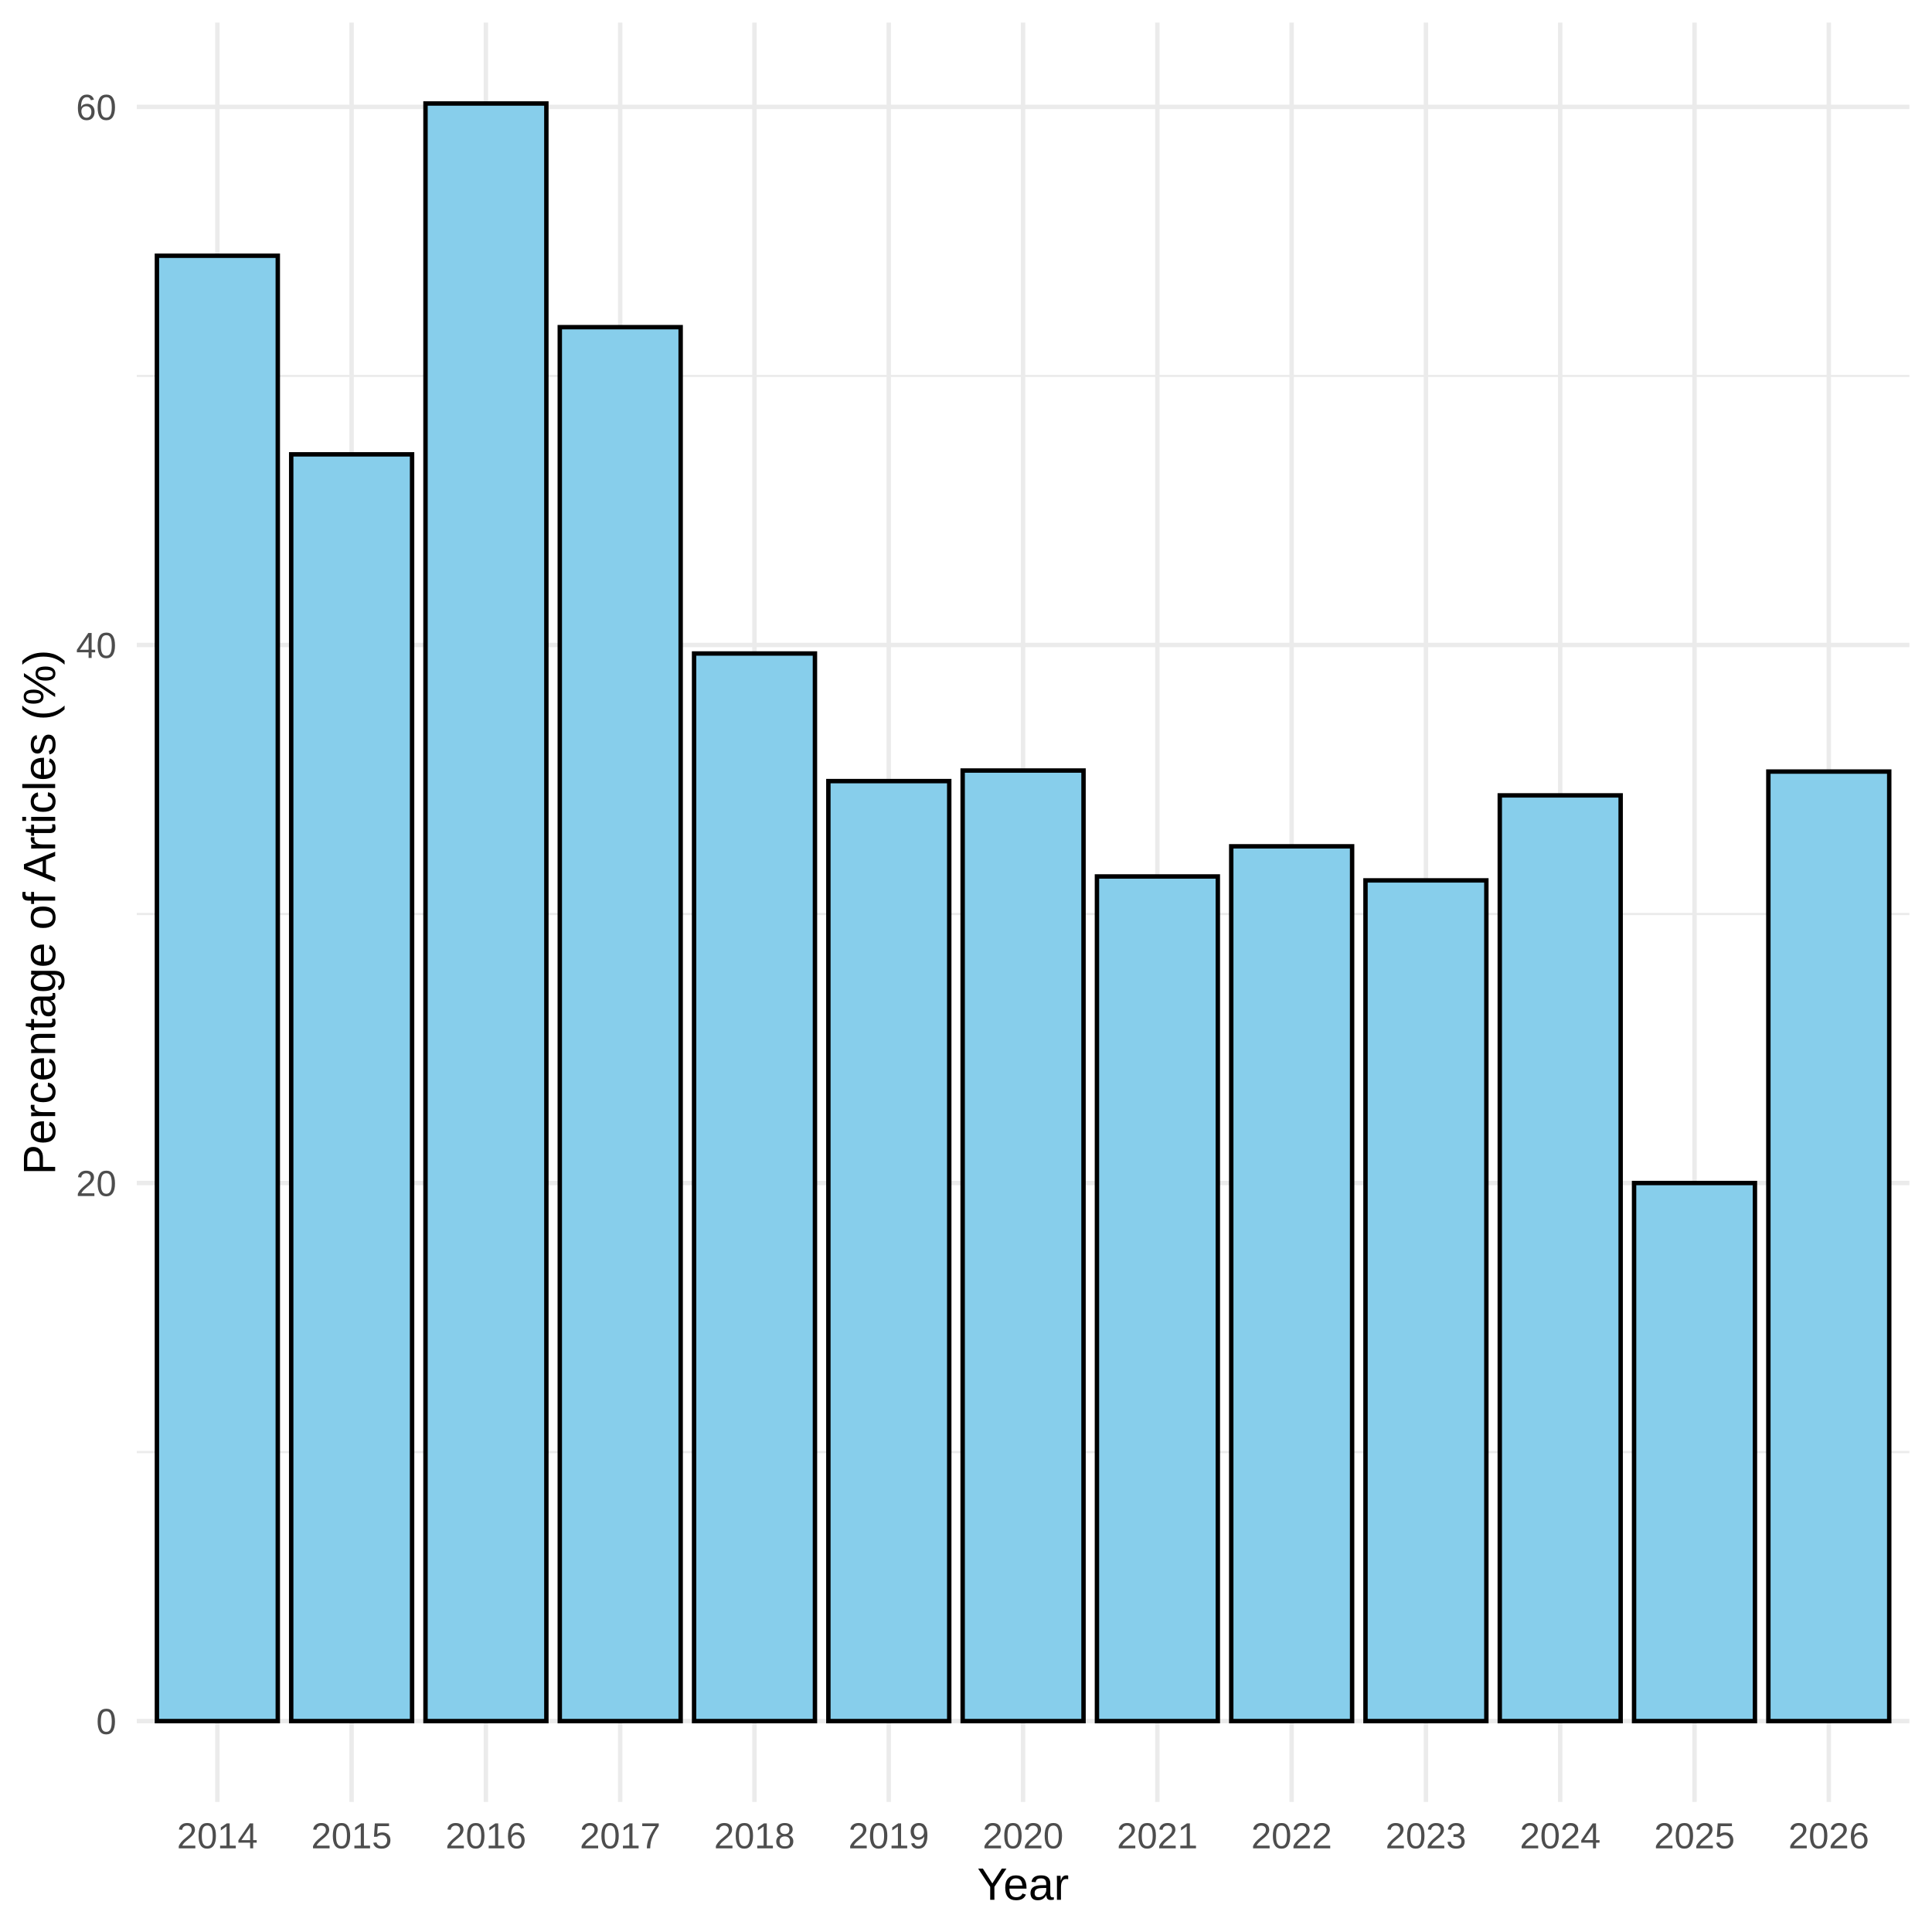
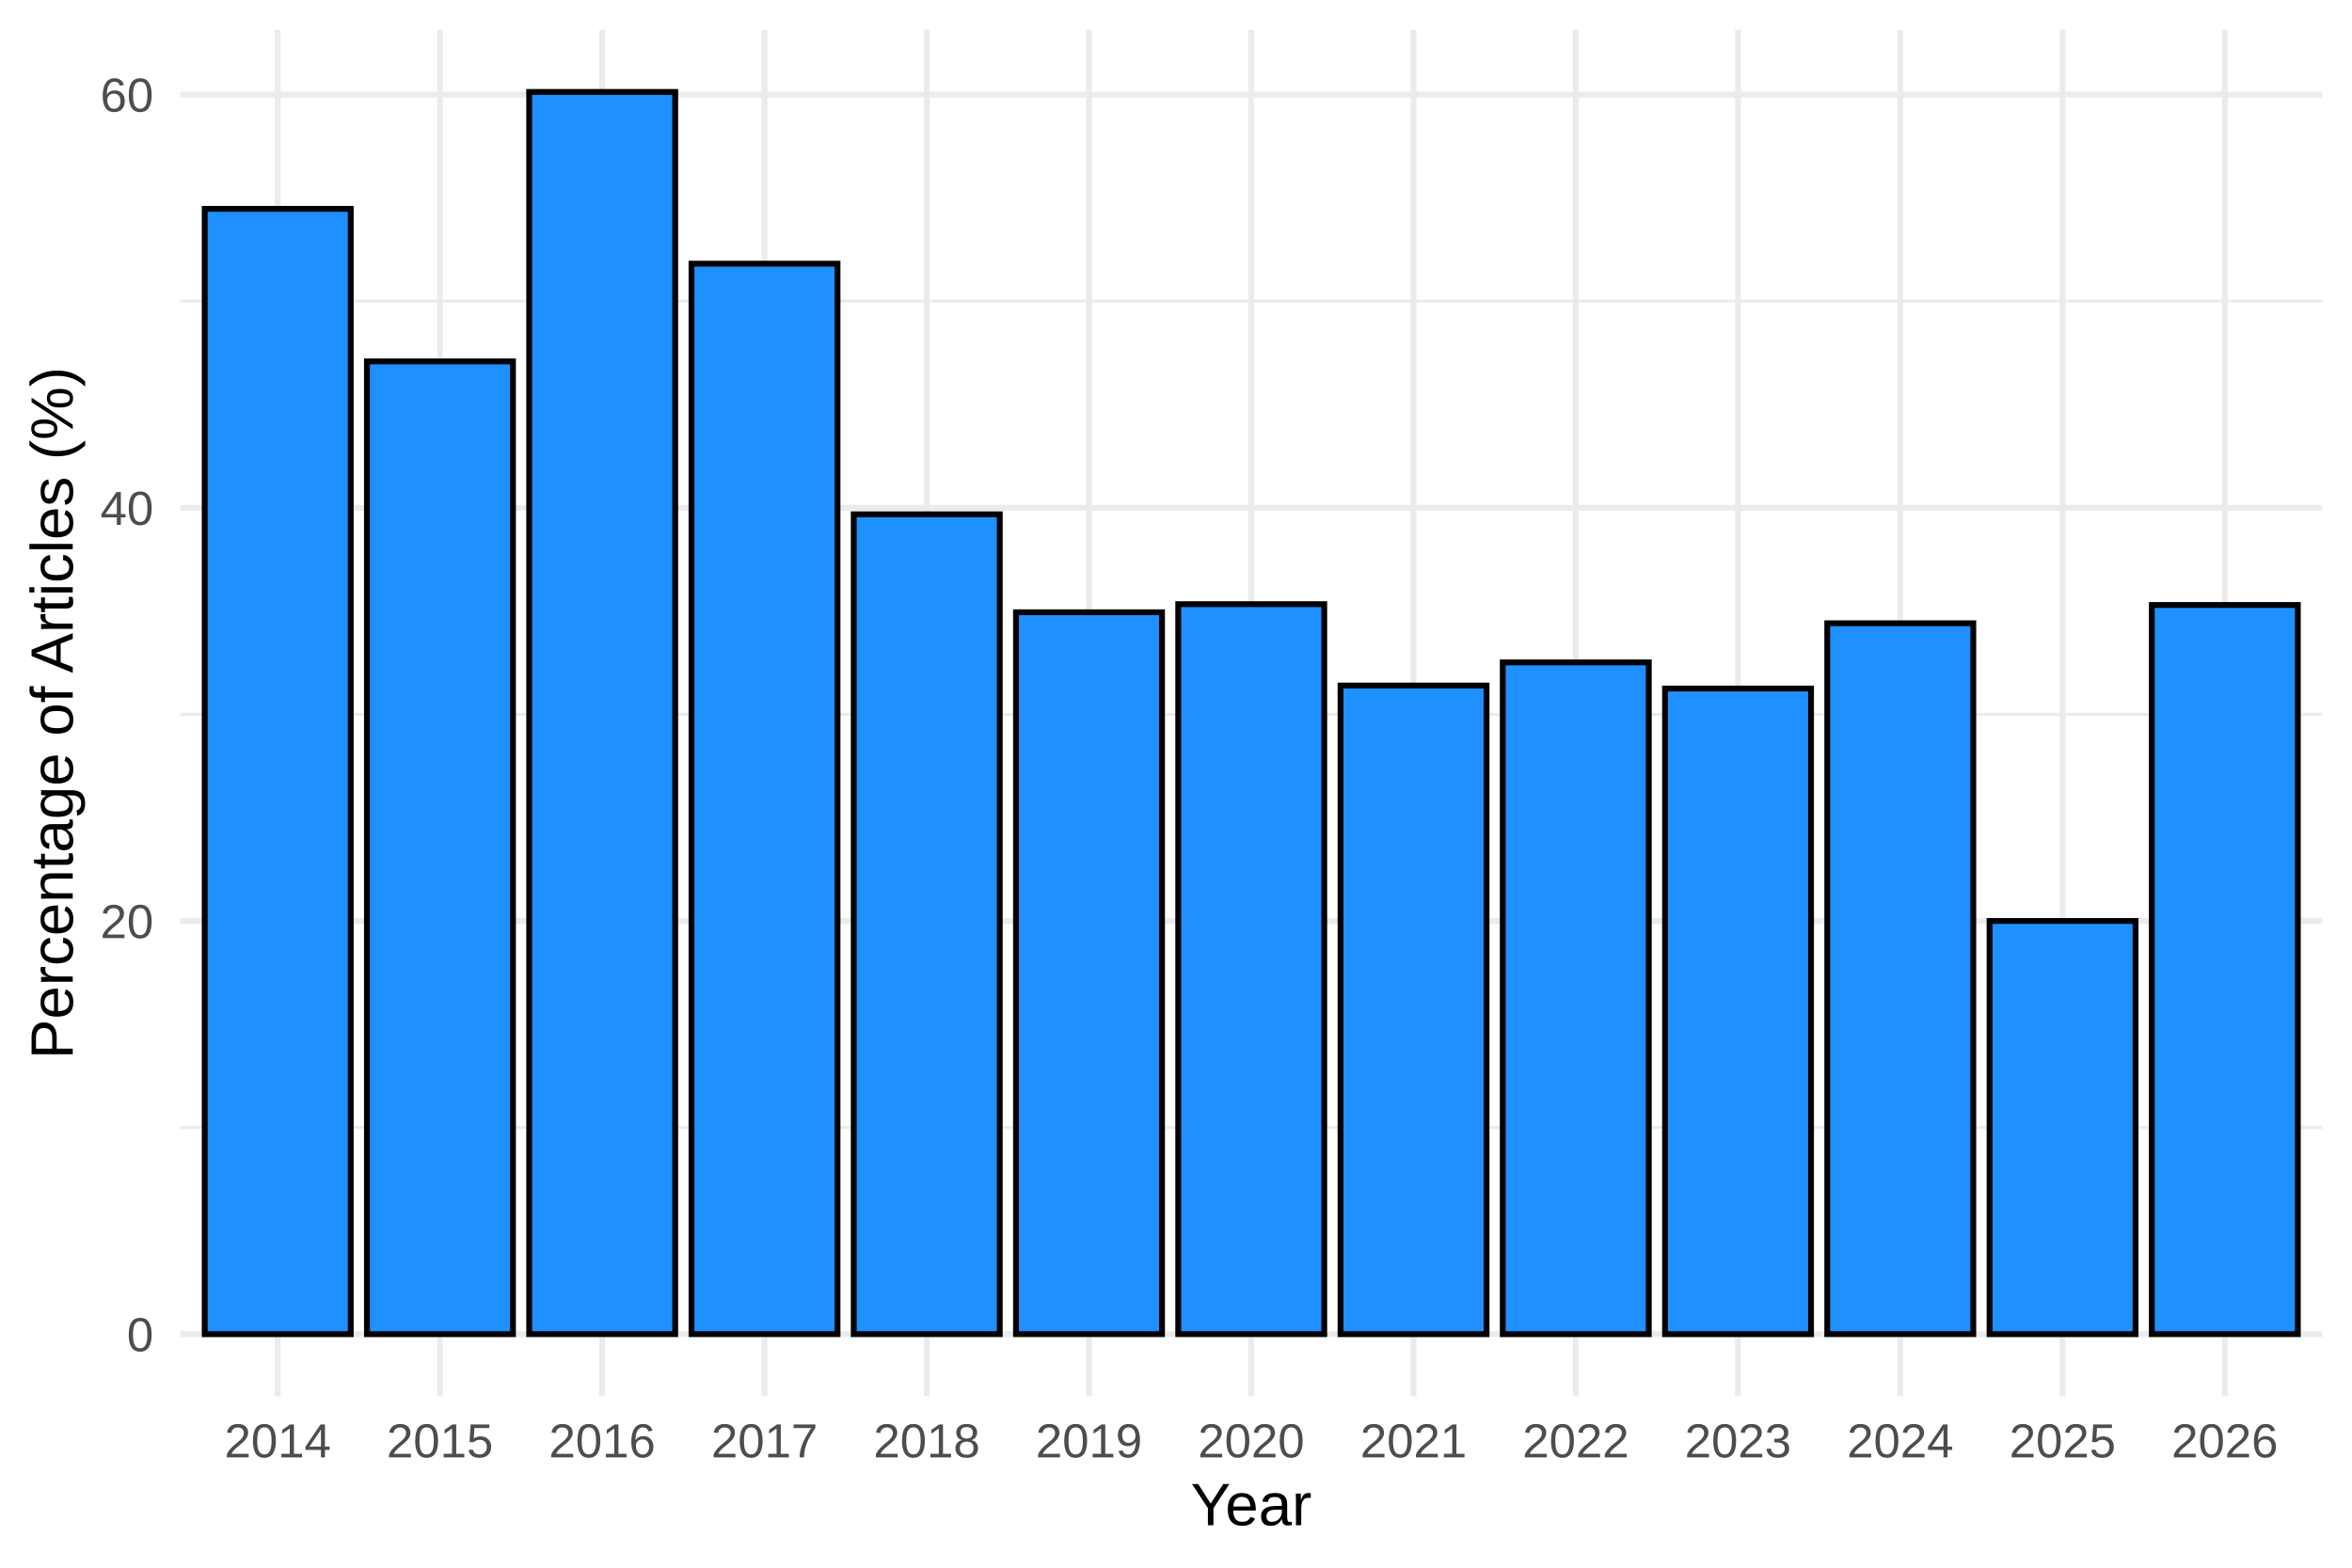
- <svg xmlns="http://www.w3.org/2000/svg" width="468.00pt" height="468.00pt" viewBox="0 0 468.00 468.00">
+ <svg xmlns="http://www.w3.org/2000/svg" width="432.00pt" height="288.00pt" viewBox="0 0 432.00 288.00">
  <g class="svglite">
    <defs>
      <style type="text/css">
    .svglite line, .svglite polyline, .svglite polygon, .svglite path, .svglite rect, .svglite circle {
      fill: none;
      stroke: #000000;
      stroke-linecap: round;
      stroke-linejoin: round;
      stroke-miterlimit: 10.00;
    }
    .svglite text {
      white-space: pre;
    }
    .svglite g.glyphgroup path {
      fill: inherit;
      stroke: none;
    }
  </style>
    </defs>
    <rect width="100%" height="100%" style="stroke: none; fill: #FFFFFF;" />
    <defs>
-       <clipPath id="cpMC4wMHw0NjguMDB8MC4wMHw0NjguMDA=">
-         <rect x="0.00" y="0.00" width="468.00" height="468.00" />
+       <clipPath id="cpMC4wMHw0MzIuMDB8MC4wMHwyODguMDA=">
+         <rect x="0.00" y="0.00" width="432.00" height="288.00" />
      </clipPath>
    </defs>
-     <g clip-path="url(#cpMC4wMHw0NjguMDB8MC4wMHw0NjguMDA=)">
-       <rect x="0" y="-0" width="468.00" height="468.00" style="stroke-width: 1.07; stroke: none; fill: #FFFFFF;" />
+     <g clip-path="url(#cpMC4wMHw0MzIuMDB8MC4wMHwyODguMDA=)">
+       <rect x="0" y="0.00" width="432.00" height="288.00" style="stroke-width: 1.07; stroke: none; fill: #FFFFFF;" />
    </g>
    <defs>
-       <clipPath id="cpMzMuMTN8NDYyLjUyfDUuNDh8NDM2LjUw">
-         <rect x="33.13" y="5.48" width="429.39" height="431.02" />
+       <clipPath id="cpMzMuMTN8NDI2LjUyfDUuNDh8MjU2LjUw">
+         <rect x="33.13" y="5.48" width="393.39" height="251.02" />
      </clipPath>
    </defs>
-     <g clip-path="url(#cpMzMuMTN8NDYyLjUyfDUuNDh8NDM2LjUw)">
-       <polyline points="33.13,351.74 462.52,351.74 " style="stroke-width: 0.53; stroke: #EBEBEB; stroke-linecap: butt;" />
-       <polyline points="33.13,221.40 462.52,221.40 " style="stroke-width: 0.53; stroke: #EBEBEB; stroke-linecap: butt;" />
-       <polyline points="33.13,91.07 462.52,91.07 " style="stroke-width: 0.53; stroke: #EBEBEB; stroke-linecap: butt;" />
-       <polyline points="33.13,416.91 462.52,416.91 " style="stroke-width: 1.07; stroke: #EBEBEB; stroke-linecap: butt;" />
-       <polyline points="33.13,286.57 462.52,286.57 " style="stroke-width: 1.07; stroke: #EBEBEB; stroke-linecap: butt;" />
-       <polyline points="33.13,156.23 462.52,156.23 " style="stroke-width: 1.07; stroke: #EBEBEB; stroke-linecap: butt;" />
-       <polyline points="33.13,25.90 462.52,25.90 " style="stroke-width: 1.07; stroke: #EBEBEB; stroke-linecap: butt;" />
-       <polyline points="52.65,436.50 52.65,5.48 " style="stroke-width: 1.07; stroke: #EBEBEB; stroke-linecap: butt;" />
-       <polyline points="85.17,436.50 85.17,5.48 " style="stroke-width: 1.07; stroke: #EBEBEB; stroke-linecap: butt;" />
-       <polyline points="117.70,436.50 117.70,5.48 " style="stroke-width: 1.07; stroke: #EBEBEB; stroke-linecap: butt;" />
-       <polyline points="150.23,436.50 150.23,5.48 " style="stroke-width: 1.07; stroke: #EBEBEB; stroke-linecap: butt;" />
-       <polyline points="182.76,436.50 182.76,5.48 " style="stroke-width: 1.07; stroke: #EBEBEB; stroke-linecap: butt;" />
-       <polyline points="215.29,436.50 215.29,5.48 " style="stroke-width: 1.07; stroke: #EBEBEB; stroke-linecap: butt;" />
-       <polyline points="247.82,436.50 247.82,5.48 " style="stroke-width: 1.07; stroke: #EBEBEB; stroke-linecap: butt;" />
-       <polyline points="280.35,436.50 280.35,5.48 " style="stroke-width: 1.07; stroke: #EBEBEB; stroke-linecap: butt;" />
-       <polyline points="312.88,436.50 312.88,5.48 " style="stroke-width: 1.07; stroke: #EBEBEB; stroke-linecap: butt;" />
-       <polyline points="345.41,436.50 345.41,5.48 " style="stroke-width: 1.07; stroke: #EBEBEB; stroke-linecap: butt;" />
-       <polyline points="377.94,436.50 377.94,5.48 " style="stroke-width: 1.07; stroke: #EBEBEB; stroke-linecap: butt;" />
-       <polyline points="410.47,436.50 410.47,5.48 " style="stroke-width: 1.07; stroke: #EBEBEB; stroke-linecap: butt;" />
-       <polyline points="443.00,436.50 443.00,5.48 " style="stroke-width: 1.07; stroke: #EBEBEB; stroke-linecap: butt;" />
-       <rect x="38.01" y="61.95" width="29.28" height="354.96" style="stroke-width: 1.07; stroke-linecap: butt; stroke-linejoin: miter; fill: #87CEEB;" />
-       <rect x="70.54" y="110.06" width="29.28" height="306.85" style="stroke-width: 1.07; stroke-linecap: butt; stroke-linejoin: miter; fill: #87CEEB;" />
-       <rect x="103.07" y="25.07" width="29.28" height="391.84" style="stroke-width: 1.07; stroke-linecap: butt; stroke-linejoin: miter; fill: #87CEEB;" />
-       <rect x="135.60" y="79.25" width="29.28" height="337.66" style="stroke-width: 1.07; stroke-linecap: butt; stroke-linejoin: miter; fill: #87CEEB;" />
-       <rect x="168.13" y="158.30" width="29.28" height="258.61" style="stroke-width: 1.07; stroke-linecap: butt; stroke-linejoin: miter; fill: #87CEEB;" />
-       <rect x="200.66" y="189.21" width="29.28" height="227.70" style="stroke-width: 1.07; stroke-linecap: butt; stroke-linejoin: miter; fill: #87CEEB;" />
-       <rect x="233.19" y="186.65" width="29.28" height="230.26" style="stroke-width: 1.07; stroke-linecap: butt; stroke-linejoin: miter; fill: #87CEEB;" />
-       <rect x="265.72" y="212.31" width="29.28" height="204.60" style="stroke-width: 1.07; stroke-linecap: butt; stroke-linejoin: miter; fill: #87CEEB;" />
-       <rect x="298.25" y="205.01" width="29.28" height="211.90" style="stroke-width: 1.07; stroke-linecap: butt; stroke-linejoin: miter; fill: #87CEEB;" />
-       <rect x="330.77" y="213.26" width="29.28" height="203.65" style="stroke-width: 1.07; stroke-linecap: butt; stroke-linejoin: miter; fill: #87CEEB;" />
-       <rect x="363.30" y="192.67" width="29.28" height="224.24" style="stroke-width: 1.07; stroke-linecap: butt; stroke-linejoin: miter; fill: #87CEEB;" />
-       <rect x="395.83" y="286.57" width="29.28" height="130.34" style="stroke-width: 1.07; stroke-linecap: butt; stroke-linejoin: miter; fill: #87CEEB;" />
-       <rect x="428.36" y="186.90" width="29.28" height="230.01" style="stroke-width: 1.07; stroke-linecap: butt; stroke-linejoin: miter; fill: #87CEEB;" />
+     <g clip-path="url(#cpMzMuMTN8NDI2LjUyfDUuNDh8MjU2LjUw)">
+       <polyline points="33.13,207.14 426.52,207.14 " style="stroke-width: 0.53; stroke: #EBEBEB; stroke-linecap: butt;" />
+       <polyline points="33.13,131.23 426.52,131.23 " style="stroke-width: 0.53; stroke: #EBEBEB; stroke-linecap: butt;" />
+       <polyline points="33.13,55.32 426.52,55.32 " style="stroke-width: 0.53; stroke: #EBEBEB; stroke-linecap: butt;" />
+       <polyline points="33.13,245.09 426.52,245.09 " style="stroke-width: 1.07; stroke: #EBEBEB; stroke-linecap: butt;" />
+       <polyline points="33.13,169.19 426.52,169.19 " style="stroke-width: 1.07; stroke: #EBEBEB; stroke-linecap: butt;" />
+       <polyline points="33.13,93.28 426.52,93.28 " style="stroke-width: 1.07; stroke: #EBEBEB; stroke-linecap: butt;" />
+       <polyline points="33.13,17.37 426.52,17.37 " style="stroke-width: 1.07; stroke: #EBEBEB; stroke-linecap: butt;" />
+       <polyline points="51.01,256.50 51.01,5.48 " style="stroke-width: 1.07; stroke: #EBEBEB; stroke-linecap: butt;" />
+       <polyline points="80.81,256.50 80.81,5.48 " style="stroke-width: 1.07; stroke: #EBEBEB; stroke-linecap: butt;" />
+       <polyline points="110.61,256.50 110.61,5.48 " style="stroke-width: 1.07; stroke: #EBEBEB; stroke-linecap: butt;" />
+       <polyline points="140.42,256.50 140.42,5.48 " style="stroke-width: 1.07; stroke: #EBEBEB; stroke-linecap: butt;" />
+       <polyline points="170.22,256.50 170.22,5.48 " style="stroke-width: 1.07; stroke: #EBEBEB; stroke-linecap: butt;" />
+       <polyline points="200.02,256.50 200.02,5.48 " style="stroke-width: 1.07; stroke: #EBEBEB; stroke-linecap: butt;" />
+       <polyline points="229.82,256.50 229.82,5.48 " style="stroke-width: 1.07; stroke: #EBEBEB; stroke-linecap: butt;" />
+       <polyline points="259.63,256.50 259.63,5.48 " style="stroke-width: 1.07; stroke: #EBEBEB; stroke-linecap: butt;" />
+       <polyline points="289.43,256.50 289.43,5.48 " style="stroke-width: 1.07; stroke: #EBEBEB; stroke-linecap: butt;" />
+       <polyline points="319.23,256.50 319.23,5.48 " style="stroke-width: 1.07; stroke: #EBEBEB; stroke-linecap: butt;" />
+       <polyline points="349.03,256.50 349.03,5.48 " style="stroke-width: 1.07; stroke: #EBEBEB; stroke-linecap: butt;" />
+       <polyline points="378.84,256.50 378.84,5.48 " style="stroke-width: 1.07; stroke: #EBEBEB; stroke-linecap: butt;" />
+       <polyline points="408.64,256.50 408.64,5.48 " style="stroke-width: 1.07; stroke: #EBEBEB; stroke-linecap: butt;" />
+       <rect x="37.60" y="38.37" width="26.82" height="206.73" style="stroke-width: 1.07; stroke-linecap: butt; stroke-linejoin: miter; fill: #1E90FF;" />
+       <rect x="67.40" y="66.39" width="26.82" height="178.71" style="stroke-width: 1.07; stroke-linecap: butt; stroke-linejoin: miter; fill: #1E90FF;" />
+       <rect x="97.20" y="16.89" width="26.82" height="228.20" style="stroke-width: 1.07; stroke-linecap: butt; stroke-linejoin: miter; fill: #1E90FF;" />
+       <rect x="127.01" y="48.44" width="26.82" height="196.65" style="stroke-width: 1.07; stroke-linecap: butt; stroke-linejoin: miter; fill: #1E90FF;" />
+       <rect x="156.81" y="94.48" width="26.82" height="150.61" style="stroke-width: 1.07; stroke-linecap: butt; stroke-linejoin: miter; fill: #1E90FF;" />
+       <rect x="186.61" y="112.48" width="26.82" height="132.61" style="stroke-width: 1.07; stroke-linecap: butt; stroke-linejoin: miter; fill: #1E90FF;" />
+       <rect x="216.41" y="110.99" width="26.82" height="134.10" style="stroke-width: 1.07; stroke-linecap: butt; stroke-linejoin: miter; fill: #1E90FF;" />
+       <rect x="246.22" y="125.94" width="26.82" height="119.16" style="stroke-width: 1.07; stroke-linecap: butt; stroke-linejoin: miter; fill: #1E90FF;" />
+       <rect x="276.02" y="121.69" width="26.82" height="123.41" style="stroke-width: 1.07; stroke-linecap: butt; stroke-linejoin: miter; fill: #1E90FF;" />
+       <rect x="305.82" y="126.49" width="26.82" height="118.61" style="stroke-width: 1.07; stroke-linecap: butt; stroke-linejoin: miter; fill: #1E90FF;" />
+       <rect x="335.62" y="114.50" width="26.82" height="130.59" style="stroke-width: 1.07; stroke-linecap: butt; stroke-linejoin: miter; fill: #1E90FF;" />
+       <rect x="365.43" y="169.19" width="26.82" height="75.91" style="stroke-width: 1.07; stroke-linecap: butt; stroke-linejoin: miter; fill: #1E90FF;" />
+       <rect x="395.23" y="111.14" width="26.82" height="133.95" style="stroke-width: 1.07; stroke-linecap: butt; stroke-linejoin: miter; fill: #1E90FF;" />
    </g>
-     <g clip-path="url(#cpMC4wMHw0NjguMDB8MC4wMHw0NjguMDA=)">
-       <text x="28.20" y="420.06" text-anchor="end" style="font-size: 8.80px;fill: #4D4D4D; font-family: &quot;Arial&quot;;" textLength="4.89px" lengthAdjust="spacingAndGlyphs">0</text>
-       <text x="28.20" y="289.72" text-anchor="end" style="font-size: 8.80px;fill: #4D4D4D; font-family: &quot;Arial&quot;;" textLength="9.78px" lengthAdjust="spacingAndGlyphs">20</text>
-       <text x="28.20" y="159.38" text-anchor="end" style="font-size: 8.80px;fill: #4D4D4D; font-family: &quot;Arial&quot;;" textLength="9.78px" lengthAdjust="spacingAndGlyphs">40</text>
-       <text x="28.20" y="29.05" text-anchor="end" style="font-size: 8.80px;fill: #4D4D4D; font-family: &quot;Arial&quot;;" textLength="9.78px" lengthAdjust="spacingAndGlyphs">60</text>
-       <text x="52.65" y="447.74" text-anchor="middle" style="font-size: 8.80px;fill: #4D4D4D; font-family: &quot;Arial&quot;;" textLength="19.56px" lengthAdjust="spacingAndGlyphs">2014</text>
-       <text x="85.17" y="447.74" text-anchor="middle" style="font-size: 8.80px;fill: #4D4D4D; font-family: &quot;Arial&quot;;" textLength="19.56px" lengthAdjust="spacingAndGlyphs">2015</text>
-       <text x="117.70" y="447.74" text-anchor="middle" style="font-size: 8.80px;fill: #4D4D4D; font-family: &quot;Arial&quot;;" textLength="19.56px" lengthAdjust="spacingAndGlyphs">2016</text>
-       <text x="150.23" y="447.74" text-anchor="middle" style="font-size: 8.80px;fill: #4D4D4D; font-family: &quot;Arial&quot;;" textLength="19.56px" lengthAdjust="spacingAndGlyphs">2017</text>
-       <text x="182.76" y="447.74" text-anchor="middle" style="font-size: 8.80px;fill: #4D4D4D; font-family: &quot;Arial&quot;;" textLength="19.56px" lengthAdjust="spacingAndGlyphs">2018</text>
-       <text x="215.29" y="447.74" text-anchor="middle" style="font-size: 8.80px;fill: #4D4D4D; font-family: &quot;Arial&quot;;" textLength="19.56px" lengthAdjust="spacingAndGlyphs">2019</text>
-       <text x="247.82" y="447.74" text-anchor="middle" style="font-size: 8.80px;fill: #4D4D4D; font-family: &quot;Arial&quot;;" textLength="19.56px" lengthAdjust="spacingAndGlyphs">2020</text>
-       <text x="280.35" y="447.74" text-anchor="middle" style="font-size: 8.80px;fill: #4D4D4D; font-family: &quot;Arial&quot;;" textLength="19.56px" lengthAdjust="spacingAndGlyphs">2021</text>
-       <text x="312.88" y="447.74" text-anchor="middle" style="font-size: 8.80px;fill: #4D4D4D; font-family: &quot;Arial&quot;;" textLength="19.56px" lengthAdjust="spacingAndGlyphs">2022</text>
-       <text x="345.41" y="447.74" text-anchor="middle" style="font-size: 8.80px;fill: #4D4D4D; font-family: &quot;Arial&quot;;" textLength="19.56px" lengthAdjust="spacingAndGlyphs">2023</text>
-       <text x="377.94" y="447.74" text-anchor="middle" style="font-size: 8.80px;fill: #4D4D4D; font-family: &quot;Arial&quot;;" textLength="19.56px" lengthAdjust="spacingAndGlyphs">2024</text>
-       <text x="410.47" y="447.74" text-anchor="middle" style="font-size: 8.80px;fill: #4D4D4D; font-family: &quot;Arial&quot;;" textLength="19.56px" lengthAdjust="spacingAndGlyphs">2025</text>
-       <text x="443.00" y="447.74" text-anchor="middle" style="font-size: 8.80px;fill: #4D4D4D; font-family: &quot;Arial&quot;;" textLength="19.56px" lengthAdjust="spacingAndGlyphs">2026</text>
-       <text x="247.82" y="460.20" text-anchor="middle" style="font-size: 11.00px; font-family: &quot;Arial&quot;;" textLength="22.23px" lengthAdjust="spacingAndGlyphs">Year</text>
-       <text transform="translate(13.36,220.99) rotate(-90)" text-anchor="middle" style="font-size: 11.00px; font-family: &quot;Arial&quot;;" textLength="127.23px" lengthAdjust="spacingAndGlyphs">Percentage of Articles (%)</text>
+     <g clip-path="url(#cpMC4wMHw0MzIuMDB8MC4wMHwyODguMDA=)">
+       <text x="28.20" y="248.24" text-anchor="end" style="font-size: 8.80px;fill: #4D4D4D; font-family: &quot;Arial&quot;;" textLength="4.89px" lengthAdjust="spacingAndGlyphs">0</text>
+       <text x="28.20" y="172.34" text-anchor="end" style="font-size: 8.80px;fill: #4D4D4D; font-family: &quot;Arial&quot;;" textLength="9.78px" lengthAdjust="spacingAndGlyphs">20</text>
+       <text x="28.20" y="96.43" text-anchor="end" style="font-size: 8.80px;fill: #4D4D4D; font-family: &quot;Arial&quot;;" textLength="9.78px" lengthAdjust="spacingAndGlyphs">40</text>
+       <text x="28.20" y="20.52" text-anchor="end" style="font-size: 8.80px;fill: #4D4D4D; font-family: &quot;Arial&quot;;" textLength="9.78px" lengthAdjust="spacingAndGlyphs">60</text>
+       <text x="51.01" y="267.74" text-anchor="middle" style="font-size: 8.80px;fill: #4D4D4D; font-family: &quot;Arial&quot;;" textLength="19.56px" lengthAdjust="spacingAndGlyphs">2014</text>
+       <text x="80.81" y="267.74" text-anchor="middle" style="font-size: 8.80px;fill: #4D4D4D; font-family: &quot;Arial&quot;;" textLength="19.56px" lengthAdjust="spacingAndGlyphs">2015</text>
+       <text x="110.61" y="267.74" text-anchor="middle" style="font-size: 8.80px;fill: #4D4D4D; font-family: &quot;Arial&quot;;" textLength="19.56px" lengthAdjust="spacingAndGlyphs">2016</text>
+       <text x="140.42" y="267.74" text-anchor="middle" style="font-size: 8.80px;fill: #4D4D4D; font-family: &quot;Arial&quot;;" textLength="19.56px" lengthAdjust="spacingAndGlyphs">2017</text>
+       <text x="170.22" y="267.74" text-anchor="middle" style="font-size: 8.80px;fill: #4D4D4D; font-family: &quot;Arial&quot;;" textLength="19.56px" lengthAdjust="spacingAndGlyphs">2018</text>
+       <text x="200.02" y="267.74" text-anchor="middle" style="font-size: 8.80px;fill: #4D4D4D; font-family: &quot;Arial&quot;;" textLength="19.56px" lengthAdjust="spacingAndGlyphs">2019</text>
+       <text x="229.82" y="267.74" text-anchor="middle" style="font-size: 8.80px;fill: #4D4D4D; font-family: &quot;Arial&quot;;" textLength="19.56px" lengthAdjust="spacingAndGlyphs">2020</text>
+       <text x="259.63" y="267.74" text-anchor="middle" style="font-size: 8.80px;fill: #4D4D4D; font-family: &quot;Arial&quot;;" textLength="19.56px" lengthAdjust="spacingAndGlyphs">2021</text>
+       <text x="289.43" y="267.74" text-anchor="middle" style="font-size: 8.80px;fill: #4D4D4D; font-family: &quot;Arial&quot;;" textLength="19.56px" lengthAdjust="spacingAndGlyphs">2022</text>
+       <text x="319.23" y="267.74" text-anchor="middle" style="font-size: 8.80px;fill: #4D4D4D; font-family: &quot;Arial&quot;;" textLength="19.56px" lengthAdjust="spacingAndGlyphs">2023</text>
+       <text x="349.03" y="267.74" text-anchor="middle" style="font-size: 8.80px;fill: #4D4D4D; font-family: &quot;Arial&quot;;" textLength="19.56px" lengthAdjust="spacingAndGlyphs">2024</text>
+       <text x="378.84" y="267.74" text-anchor="middle" style="font-size: 8.80px;fill: #4D4D4D; font-family: &quot;Arial&quot;;" textLength="19.56px" lengthAdjust="spacingAndGlyphs">2025</text>
+       <text x="408.64" y="267.74" text-anchor="middle" style="font-size: 8.80px;fill: #4D4D4D; font-family: &quot;Arial&quot;;" textLength="19.56px" lengthAdjust="spacingAndGlyphs">2026</text>
+       <text x="229.82" y="280.20" text-anchor="middle" style="font-size: 11.00px; font-family: &quot;Arial&quot;;" textLength="22.23px" lengthAdjust="spacingAndGlyphs">Year</text>
+       <text transform="translate(13.36,130.99) rotate(-90)" text-anchor="middle" style="font-size: 11.00px; font-family: &quot;Arial&quot;;" textLength="127.23px" lengthAdjust="spacingAndGlyphs">Percentage of Articles (%)</text>
    </g>
  </g>
</svg>
